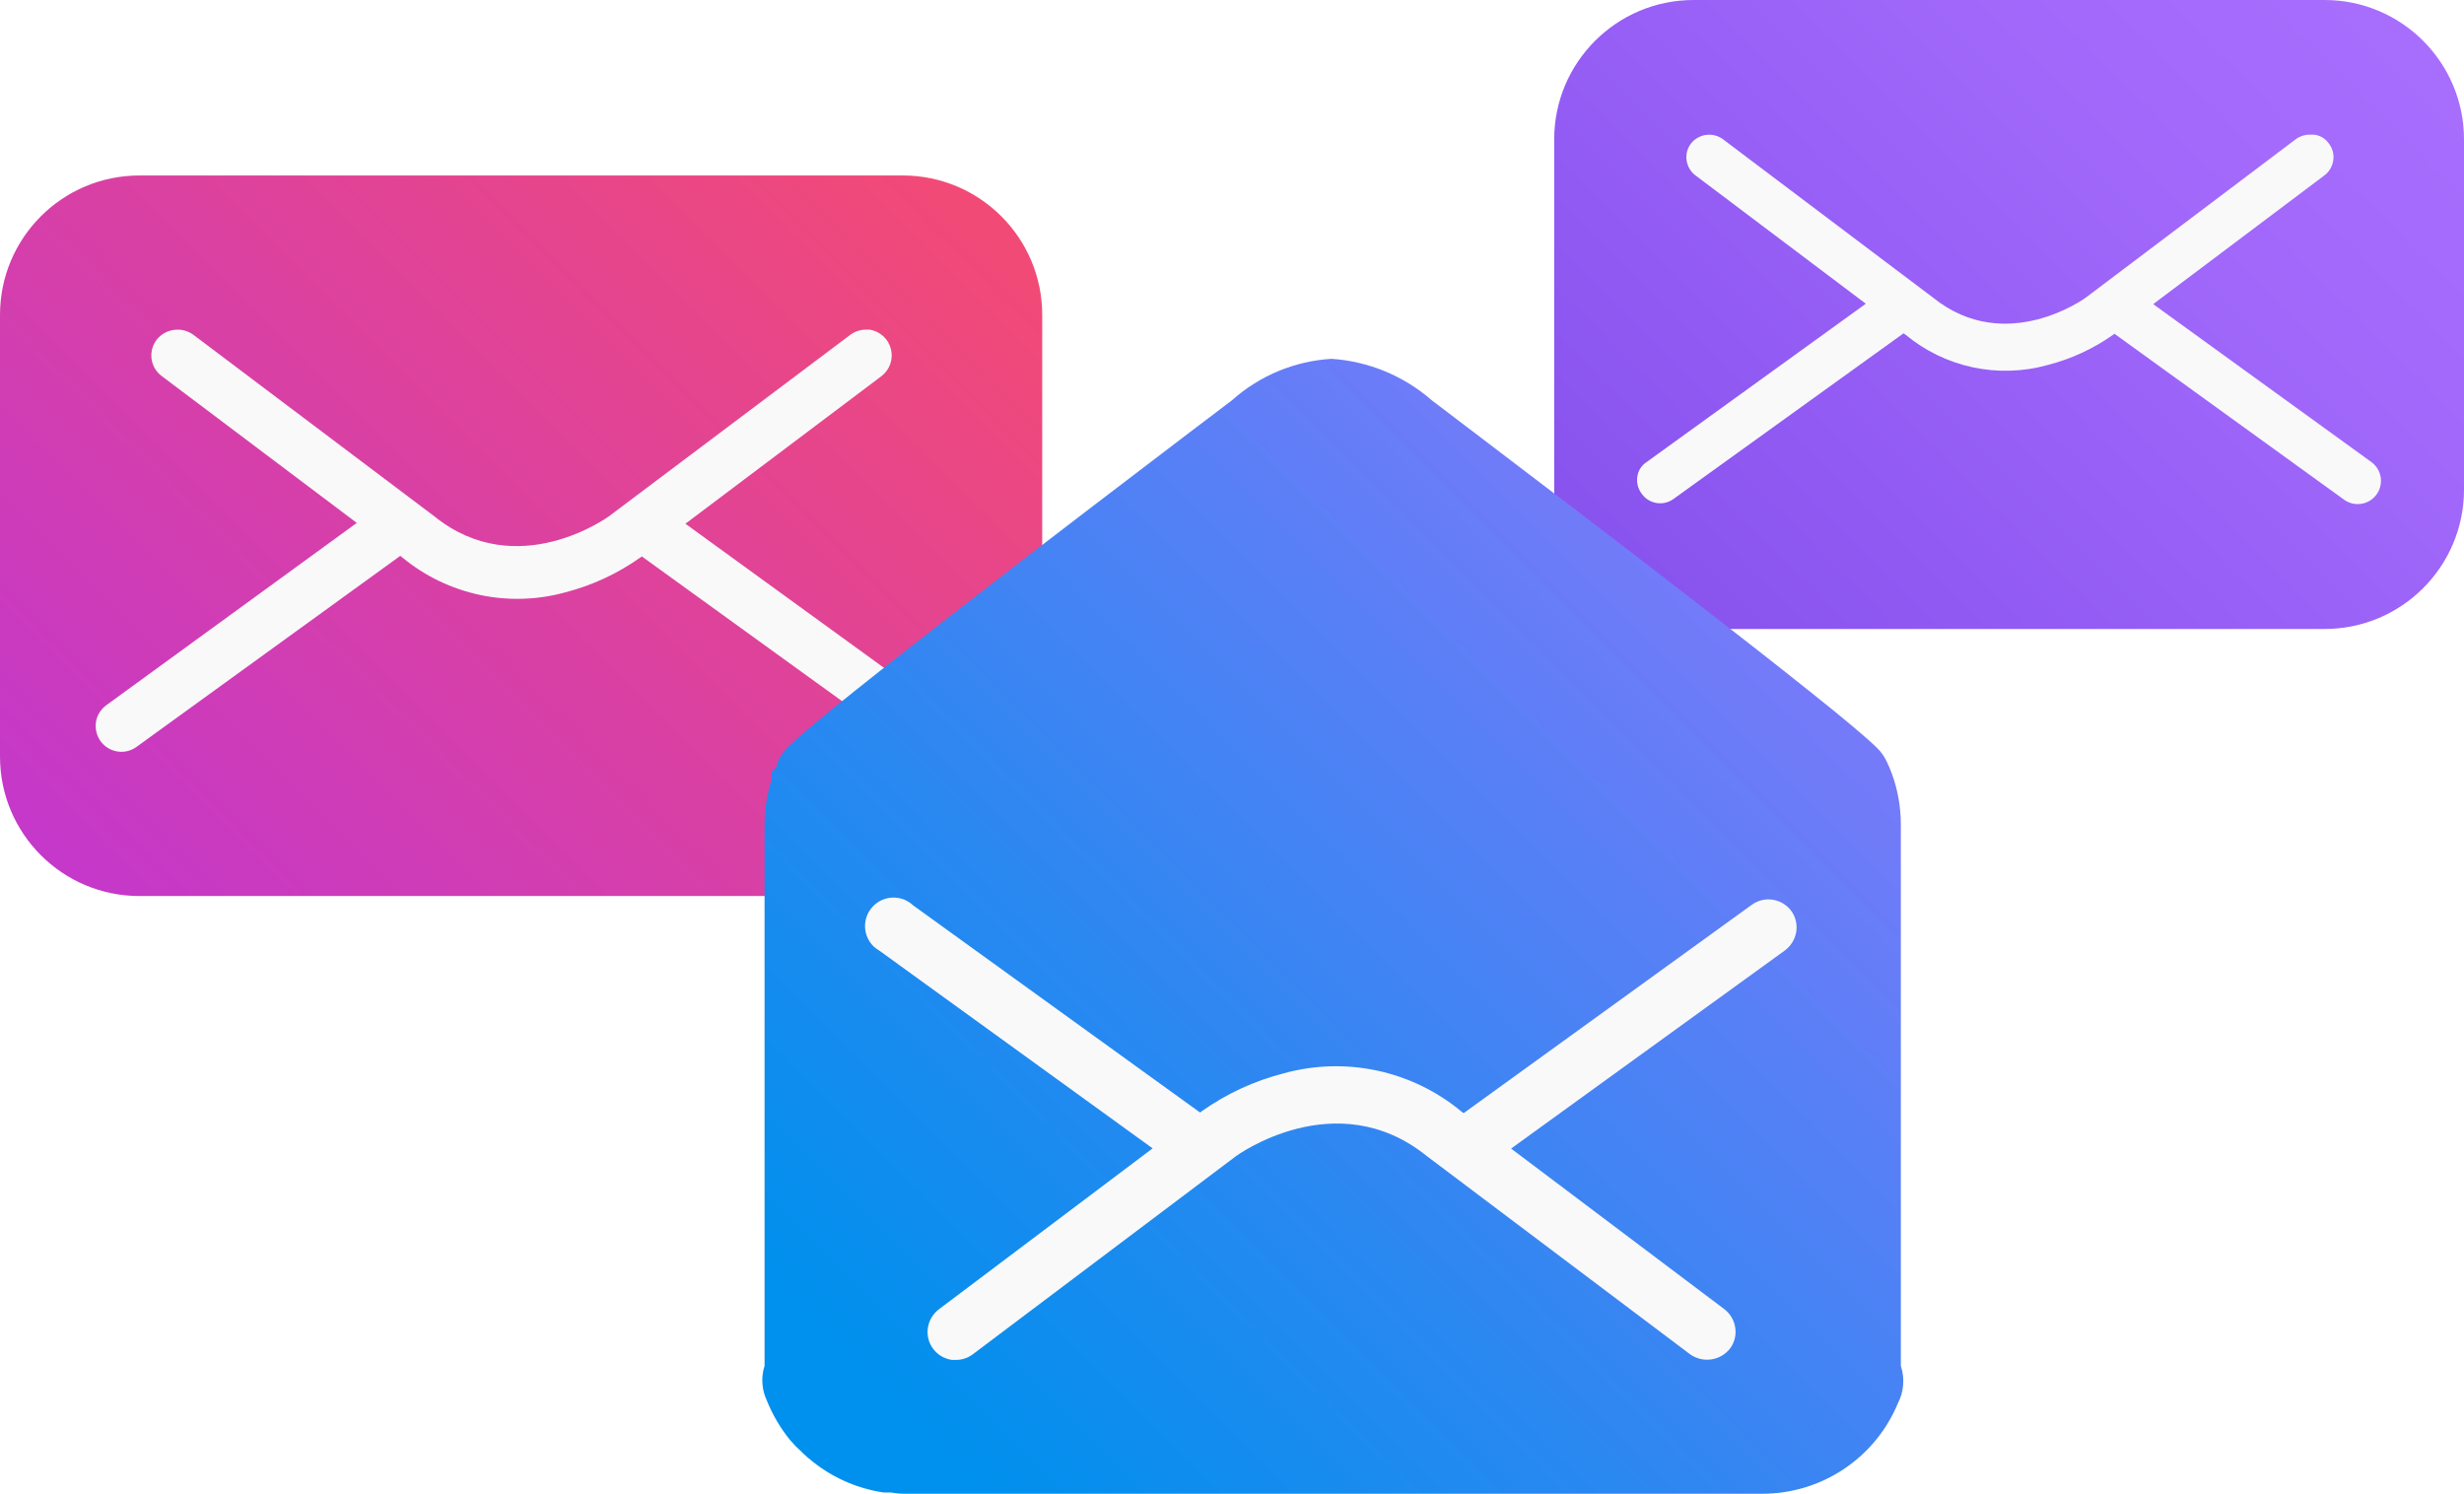
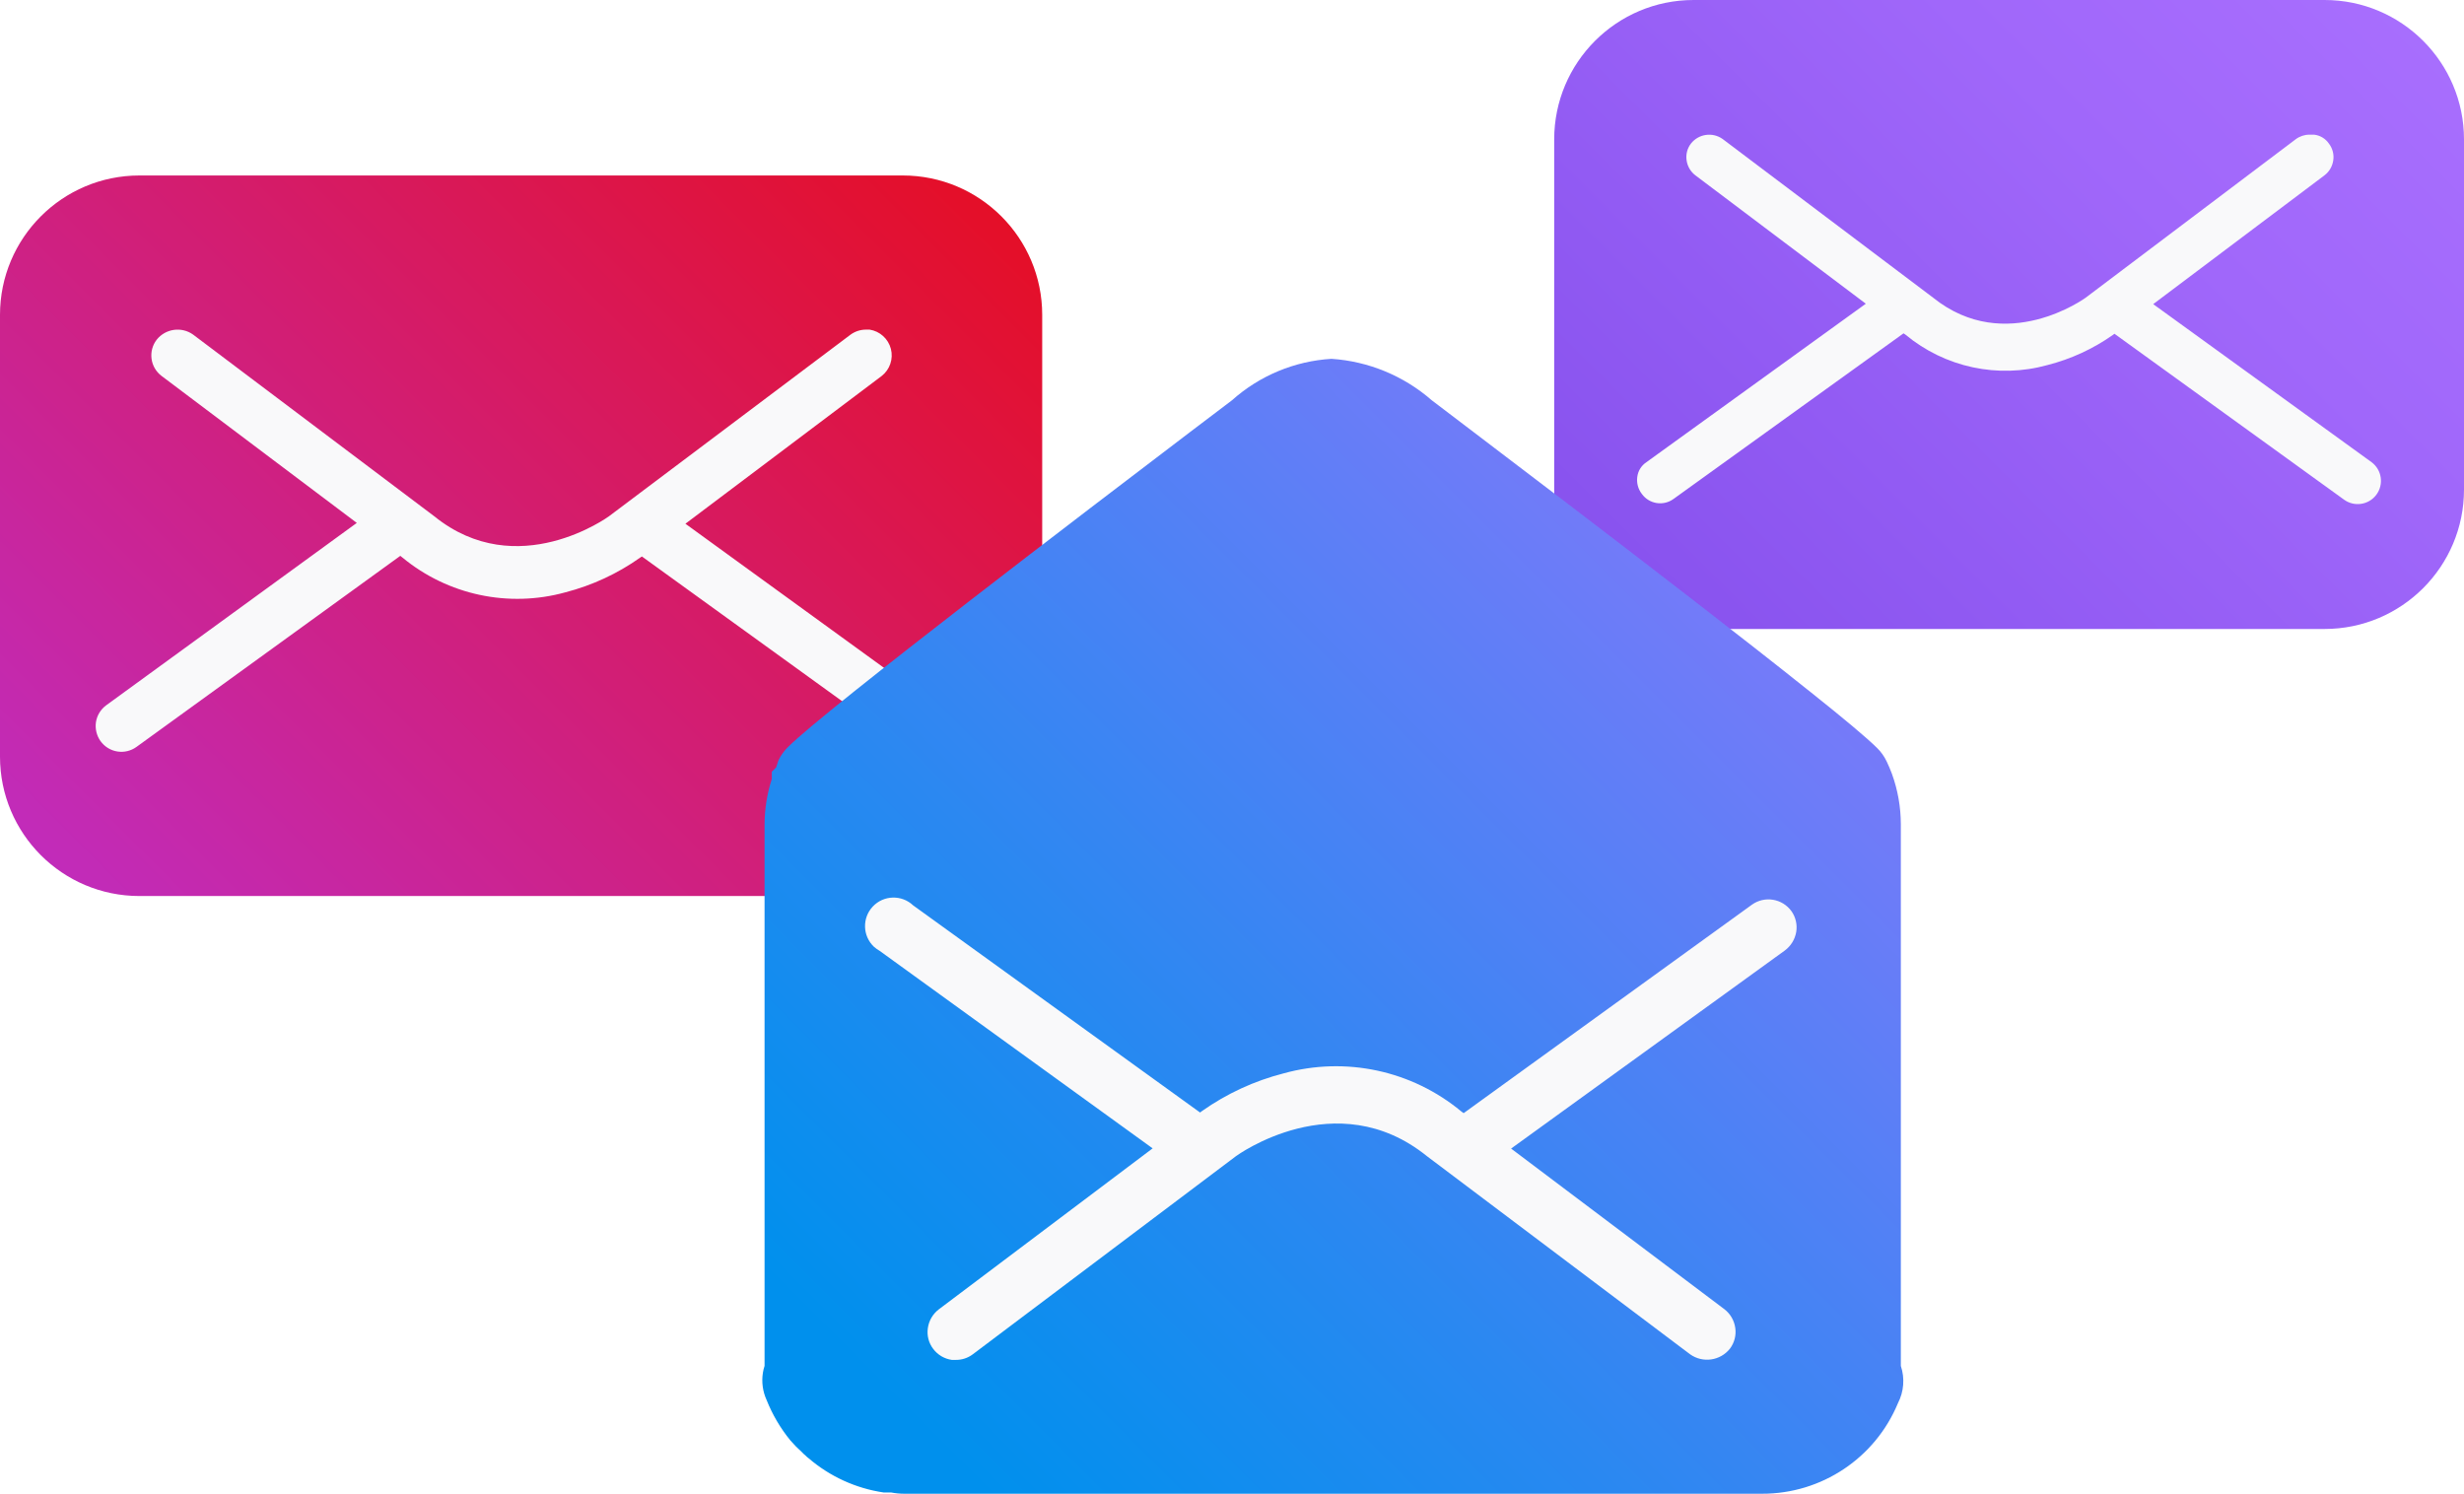
<svg xmlns="http://www.w3.org/2000/svg" viewBox="0 0 118.92 72.07">
  <defs>
    <linearGradient id="a" x1="93.18" y1="42.54" x2="167.06" y2="116.42" gradientTransform="matrix(1, 0, 0, -1, -48.54, 110.04)" gradientUnits="userSpaceOnUse">
      <stop offset="0.28" stop-color="#7542e5" />
      <stop offset="0.42" stop-color="#824deb" />
      <stop offset="0.79" stop-color="#a067fa" />
      <stop offset="1" stop-color="#ab71ff" />
    </linearGradient>
    <linearGradient id="b" x1="25.24" y1="35.74" x2="111.16" y2="121.65" gradientTransform="matrix(1, 0, 0, -1, -48.54, 110.04)" gradientUnits="userSpaceOnUse">
      <stop offset="0.22" stop-color="#b833e1" />
-       <stop offset="0.91" stop-color="#ff4f5e" />
+       <stop offset="0.91" stop-color="#ee0700" />
    </linearGradient>
    <linearGradient id="c" x1="94.85" y1="39.28" x2="151.3" y2="95.73" gradientTransform="matrix(1, 0, 0, -1, 0, 146)" gradientUnits="userSpaceOnUse">
      <stop offset="0" stop-color="#0090ed" />
      <stop offset="0.27" stop-color="#2a88f1" />
      <stop offset="0.86" stop-color="#9275fc" />
      <stop offset="1" stop-color="#ab71ff" />
    </linearGradient>
  </defs>
  <rect x="75.01" width="43.91" height="30.36" rx="6.73" fill="url(#a)" />
  <path d="M127.78,59.8a1.09,1.09,0,0,0,1.52.25h0l11.11-8,.09.06a7.56,7.56,0,0,0,6.86,1.47,9.61,9.61,0,0,0,3.15-1.45l.08-.06,11.07,8A1.12,1.12,0,1,0,163,58.27l-10.54-7.63,8.27-6.22a1.1,1.1,0,0,0,.42-.72,1.07,1.07,0,0,0-.21-.81,1,1,0,0,0-.72-.43H160a1.11,1.11,0,0,0-.66.22L149.2,50.33s-3.85,2.82-7.36,0l-10.16-7.66a1.12,1.12,0,0,0-1.53.22,1.07,1.07,0,0,0-.21.81,1.1,1.1,0,0,0,.42.72l8.23,6.2L128,58.27a1,1,0,0,0-.44.71A1.1,1.1,0,0,0,127.78,59.8Z" transform="translate(-48.54 -35.96)" fill="#f9f9fa" />
  <rect y="8.47" width="50.3" height="34.78" rx="6.73" fill="url(#b)" />
  <path d="M53.39,71.73a1.24,1.24,0,0,0,1.74.28h0l12.73-9.22.1.08a8.71,8.71,0,0,0,7.87,1.68,11,11,0,0,0,3.6-1.67l.09-.06L92.22,72a1.25,1.25,0,0,0,1.47-2L81.62,61.24l9.47-7.13a1.26,1.26,0,0,0-.58-2.24h-.18a1.27,1.27,0,0,0-.75.25L77.93,60.88s-4.42,3.24-8.43,0L57.86,52.11a1.29,1.29,0,0,0-1.76.25,1.24,1.24,0,0,0,.23,1.74h0l9.43,7.1L53.67,70a1.25,1.25,0,0,0-.5.82A1.27,1.27,0,0,0,53.39,71.73Z" transform="translate(-48.54 -35.96)" fill="#f9f9fa" />
  <path d="M140.28,101.89V75.74a7.19,7.19,0,0,0-.43-2.43c-.07-.2-.16-.39-.25-.59a2.28,2.28,0,0,0-.48-.67c-.5-.49-1.51-1.34-3.19-2.68l-.19-.15c-6.09-4.87-18-13.85-18.1-13.94a8.18,8.18,0,0,0-4.84-2,7.92,7.92,0,0,0-4.8,2c-.12.09-12.11,9.16-18.08,13.93l-.2.16C88.1,70.67,87.1,71.5,86.59,72a2.24,2.24,0,0,0-.48.66L86,73l-.21.21v.35a7.19,7.19,0,0,0-.35,2.21v26.12a2,2,0,0,0-.08.33,2.3,2.3,0,0,0,.18,1.32,7.44,7.44,0,0,0,1.14,1.94,6,6,0,0,0,.56.57,1.29,1.29,0,0,0,.17.16,1.07,1.07,0,0,0,.16.14A7.16,7.16,0,0,0,91.19,108h.36a3.36,3.36,0,0,0,.63.06h41.4a7.08,7.08,0,0,0,6.56-4.37A2.32,2.32,0,0,0,140.28,101.89Z" transform="translate(-48.54 -35.96)" fill="url(#c)" />
  <path d="M135,79.94a1.37,1.37,0,0,0-1.91-.31L119.18,89.69l-.11-.08a9.47,9.47,0,0,0-8.58-1.84,12,12,0,0,0-3.94,1.82l-.09.07-13.85-10a1.37,1.37,0,0,0-1.89,2,1.79,1.79,0,0,0,.28.2l13.17,9.53L93.85,99.16a1.38,1.38,0,0,0-.53.91,1.33,1.33,0,0,0,.26,1,1.36,1.36,0,0,0,.9.53h.19a1.34,1.34,0,0,0,.82-.27l12.71-9.57s4.82-3.53,9.2,0l12.71,9.57a1.41,1.41,0,0,0,1.92-.27,1.34,1.34,0,0,0,.26-1,1.38,1.38,0,0,0-.53-.91L121.47,91.4l13.21-9.56a1.41,1.41,0,0,0,.55-.89A1.35,1.35,0,0,0,135,79.94Z" transform="translate(-48.54 -35.96)" fill="#f9f9fa" />
</svg>
